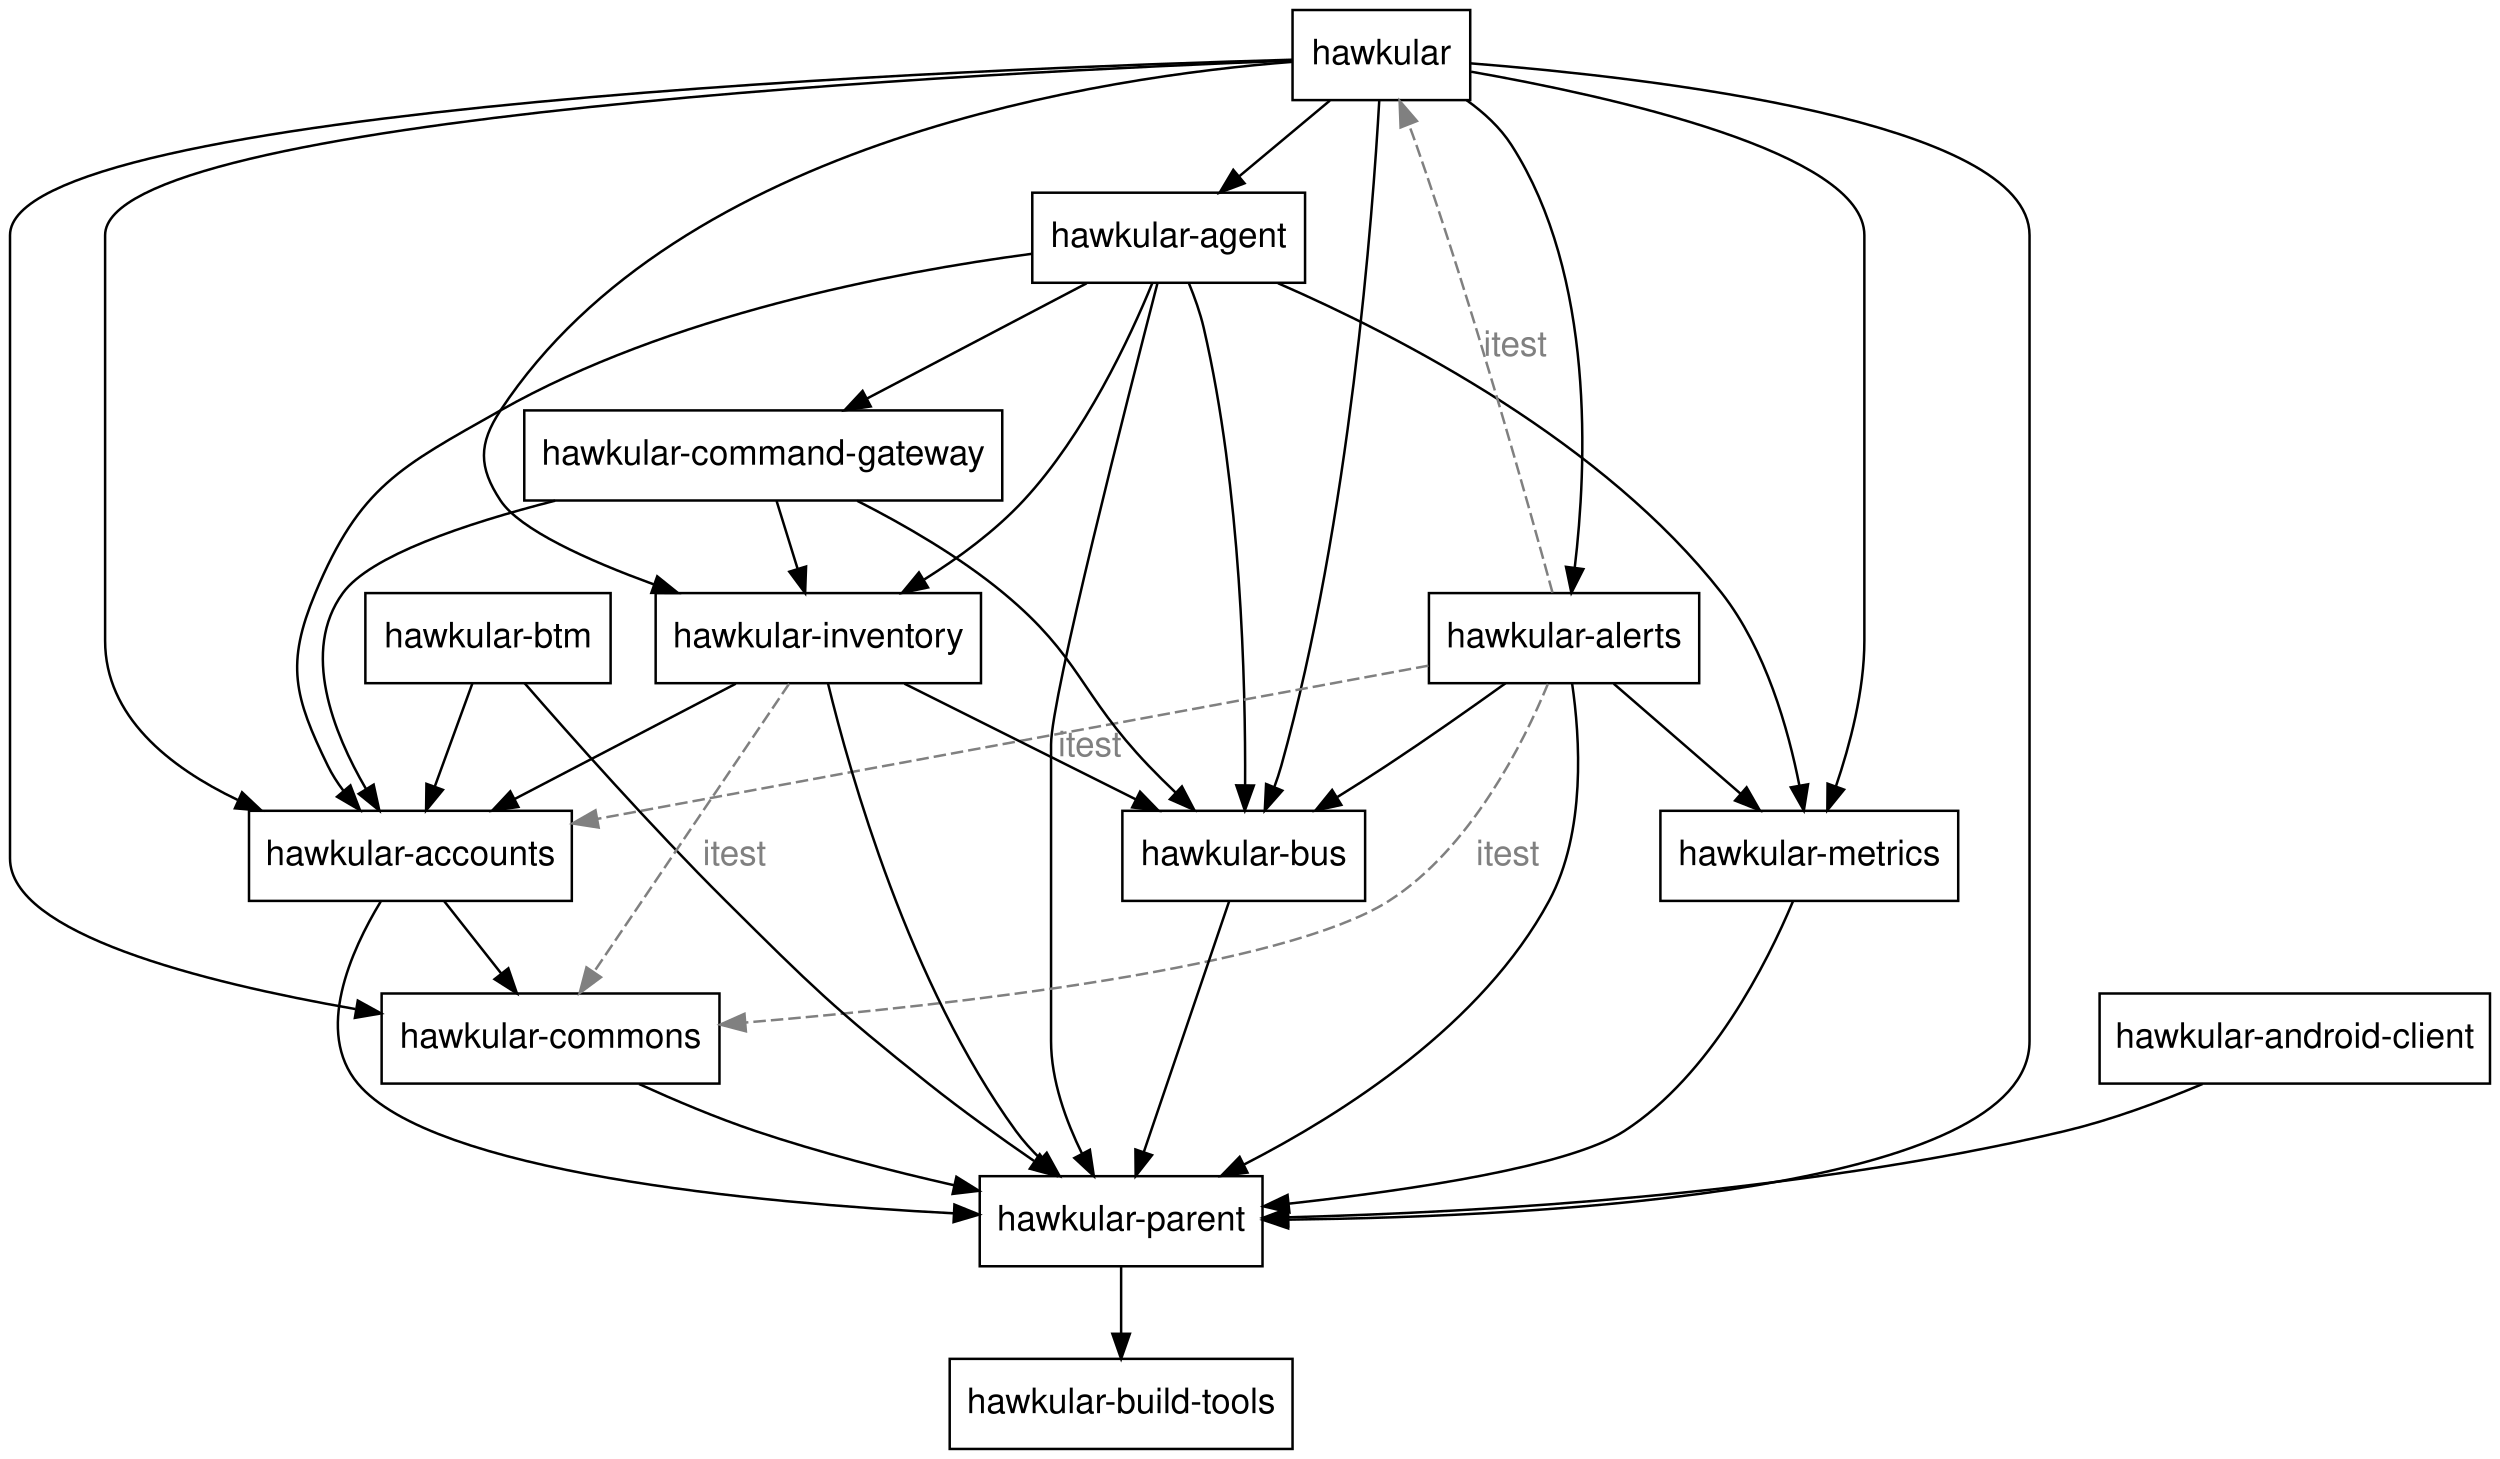
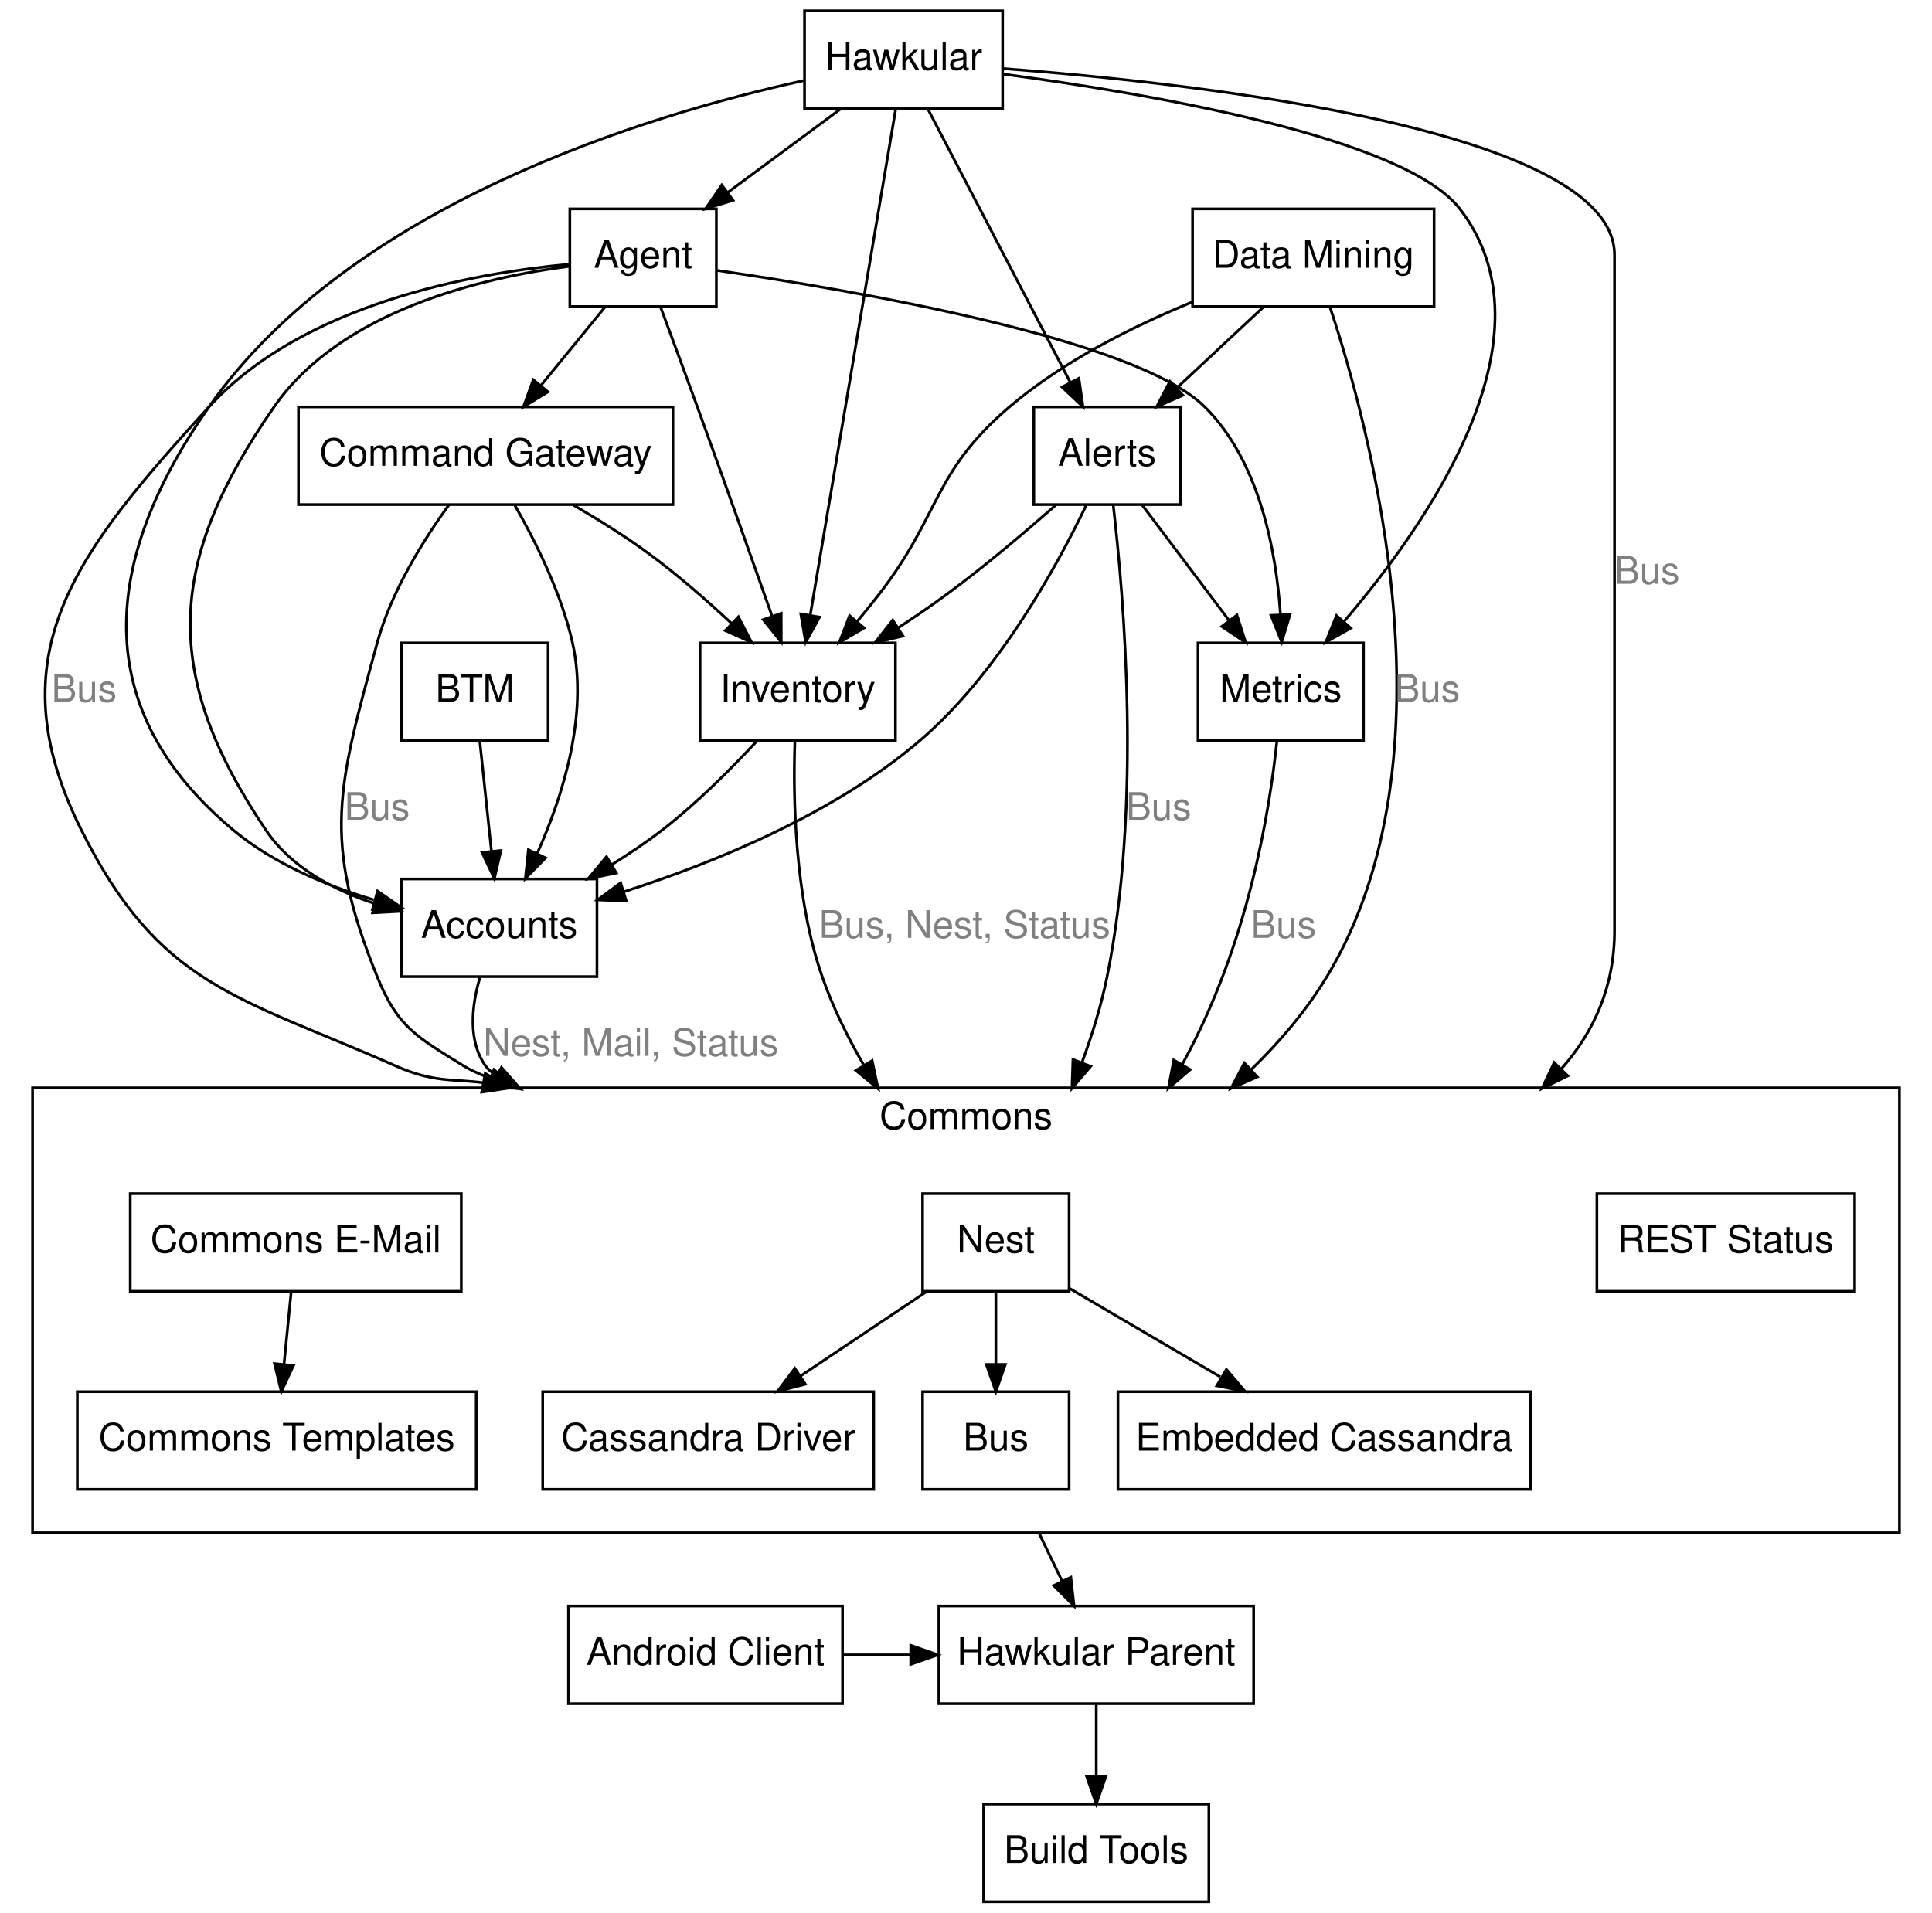
- <svg xmlns="http://www.w3.org/2000/svg" width="999pt" height="583pt" viewBox="0.00 0.00 999.00 583.00">
-   <g id="graph0" class="graph" transform="scale(1 1) rotate(0) translate(4 579)">
+ <svg xmlns="http://www.w3.org/2000/svg" width="712pt" height="705pt" viewBox="0.00 0.00 712.00 705.00">
+   <g id="graph0" class="graph" transform="scale(1 1) rotate(0) translate(4 701)">
+     <g id="clust1" class="cluster">
+       <polygon fill="none" stroke="black" points="8,-136 8,-300 696,-300 696,-136 8,-136" />
+       <text text-anchor="middle" x="352" y="-284.8" font-family="Helvetica,sans-Serif" font-size="14.00">Commons</text>
+     </g>
+     <g id="clust2" class="cluster" />
+     <g id="clust3" class="cluster" />
+     <g id="clust5" class="cluster" />
    <g id="node1" class="node">
-       <polygon fill="none" stroke="black" points="583.5,-575 512.5,-575 512.5,-539 583.5,-539 583.5,-575" />
-       <text text-anchor="middle" x="548" y="-553.3" font-family="Helvetica,sans-Serif" font-size="14.00">hawkular</text>
+       <polygon fill="none" stroke="black" points="365.5,-697 292.5,-697 292.5,-661 365.5,-661 365.5,-697" />
+       <text text-anchor="middle" x="329" y="-675.3" font-family="Helvetica,sans-Serif" font-size="14.00">Hawkular</text>
    </g>
    <g id="node2" class="node">
-       <polygon fill="none" stroke="black" points="224.5,-255 95.5,-255 95.5,-219 224.5,-219 224.5,-255" />
-       <text text-anchor="middle" x="160" y="-233.3" font-family="Helvetica,sans-Serif" font-size="14.00">hawkular-accounts</text>
+       <polygon fill="none" stroke="black" points="216,-377 144,-377 144,-341 216,-341 216,-377" />
+       <text text-anchor="middle" x="180" y="-355.3" font-family="Helvetica,sans-Serif" font-size="14.00">Accounts</text>
+     </g>
+     <g id="edge11" class="edge">
+       <path fill="none" stroke="black" d="M292.067,-671.258C234.705,-658.67 125.364,-625.776 73,-551 33.163,-494.113 28.691,-439.512 82,-395 96.723,-382.707 116.088,-374.591 133.714,-369.301" />
+       <polygon fill="black" stroke="black" points="135.135,-372.539 143.842,-366.503 133.271,-365.792 135.135,-372.539" />
+     </g>
+     <g id="node3" class="node">
+       <polygon fill="none" stroke="black" points="260,-624 206,-624 206,-588 260,-588 260,-624" />
+       <text text-anchor="middle" x="233" y="-602.3" font-family="Helvetica,sans-Serif" font-size="14.00">Agent</text>
    </g>
    <g id="edge12" class="edge">
-       <path fill="none" stroke="black" d="M512.138,-554.787C396.051,-550.389 38,-532.938 38,-485 38,-485 38,-485 38,-323 38,-292.85 63.395,-272.518 91.012,-259.321" />
-       <polygon fill="black" stroke="black" points="92.726,-262.389 100.43,-255.115 89.871,-255.997 92.726,-262.389" />
-     </g>
-     <g id="node3" class="node">
-       <polygon fill="none" stroke="black" points="517.5,-502 408.5,-502 408.5,-466 517.5,-466 517.5,-502" />
-       <text text-anchor="middle" x="463" y="-480.3" font-family="Helvetica,sans-Serif" font-size="14.00">hawkular-agent</text>
+       <path fill="none" stroke="black" d="M305.761,-660.813C293.262,-651.569 277.678,-640.043 264.142,-630.032" />
+       <polygon fill="black" stroke="black" points="266.146,-627.161 256.025,-624.029 261.984,-632.789 266.146,-627.161" />
+     </g>
+     <g id="node4" class="node">
+       <polygon fill="none" stroke="black" points="431,-551 377,-551 377,-515 431,-515 431,-551" />
+       <text text-anchor="middle" x="404" y="-529.3" font-family="Helvetica,sans-Serif" font-size="14.00">Alerts</text>
    </g>
    <g id="edge13" class="edge">
-       <path fill="none" stroke="black" d="M527.424,-538.813C516.566,-529.743 503.078,-518.477 491.254,-508.6" />
-       <polygon fill="black" stroke="black" points="493.305,-505.753 483.387,-502.029 488.818,-511.126 493.305,-505.753" />
-     </g>
-     <g id="node4" class="node">
-       <polygon fill="none" stroke="black" points="675,-342 567,-342 567,-306 675,-306 675,-342" />
-       <text text-anchor="middle" x="621" y="-320.3" font-family="Helvetica,sans-Serif" font-size="14.00">hawkular-alerts</text>
+       <path fill="none" stroke="black" d="M337.898,-660.916C350.866,-636.016 375.071,-589.544 390.316,-560.273" />
+       <polygon fill="black" stroke="black" points="393.598,-561.548 395.114,-551.062 387.39,-558.314 393.598,-561.548" />
+     </g>
+     <g id="node8" class="node">
+       <polygon fill="none" stroke="black" points="326,-464 254,-464 254,-428 326,-428 326,-464" />
+       <text text-anchor="middle" x="290" y="-442.3" font-family="Helvetica,sans-Serif" font-size="14.00">Inventory</text>
+     </g>
+     <g id="edge15" class="edge">
+       <path fill="none" stroke="black" d="M326.069,-660.637C319.333,-620.74 302.708,-522.273 294.598,-474.236" />
+       <polygon fill="black" stroke="black" points="298.028,-473.527 292.912,-464.249 291.126,-474.692 298.028,-473.527" />
+     </g>
+     <g id="node9" class="node">
+       <polygon fill="none" stroke="black" points="498.5,-464 437.5,-464 437.5,-428 498.5,-428 498.5,-464" />
+       <text text-anchor="middle" x="468" y="-442.3" font-family="Helvetica,sans-Serif" font-size="14.00">Metrics</text>
+     </g>
+     <g id="edge16" class="edge">
+       <path fill="none" stroke="black" d="M365.799,-673.663C419.088,-666.541 513.611,-650.455 534,-624 570.108,-577.149 522.578,-508.458 491.338,-471.956" />
+       <polygon fill="black" stroke="black" points="493.8,-469.455 484.573,-464.249 488.54,-474.073 493.8,-469.455" />
+     </g>
+     <g id="node14" class="node">
+       <polygon fill="none" stroke="black" points="390,-261 336,-261 336,-225 390,-225 390,-261" />
+       <text text-anchor="middle" x="363" y="-239.3" font-family="Helvetica,sans-Serif" font-size="14.00">Nest</text>
    </g>
    <g id="edge14" class="edge">
-       <path fill="none" stroke="black" d="M582.078,-538.937C588.966,-534.028 595.474,-528.052 600,-521 633.444,-468.897 630.106,-392.551 625.271,-352.247" />
-       <polygon fill="black" stroke="black" points="628.713,-351.571 623.931,-342.117 621.773,-352.489 628.713,-351.571" />
+       <path fill="none" stroke="black" d="M365.706,-675.718C437.812,-670.224 591,-653.125 591,-607 591,-607 591,-607 591,-358 591,-337.587 583.599,-320.83 571.463,-307.073" />
+       <polygon fill="black" stroke="black" points="573.756,-304.413 564.251,-299.734 568.764,-309.32 573.756,-304.413" />
+       <text text-anchor="middle" x="603" y="-485.8" font-family="Helvetica,sans-Serif" font-size="14.00" fill="grey">Bus</text>
+     </g>
+     <g id="node13" class="node">
+       <polygon fill="none" stroke="black" points="679.5,-261 584.5,-261 584.5,-225 679.5,-225 679.5,-261" />
+       <text text-anchor="middle" x="632" y="-239.3" font-family="Helvetica,sans-Serif" font-size="14.00">REST Status</text>
+     </g>
+     <g id="edge17" class="edge">
+       <path fill="none" stroke="black" d="M172.899,-340.762C169.835,-330.364 168.297,-317.363 175,-308 175.743,-306.962 177.028,-305.831 178.792,-304.62" />
+       <polygon fill="black" stroke="black" points="180.793,-307.511 187.822,-299.583 177.383,-301.397 180.793,-307.511" />
+       <text text-anchor="middle" x="228.5" y="-311.8" font-family="Helvetica,sans-Serif" font-size="14.00" fill="grey">Nest, Mail, Status</text>
+     </g>
+     <g id="node18" class="node">
+       <polygon fill="none" stroke="black" points="166,-261 44,-261 44,-225 166,-225 166,-261" />
+       <text text-anchor="middle" x="105" y="-239.3" font-family="Helvetica,sans-Serif" font-size="14.00">Commons E-Mail</text>
+     </g>
+     <g id="edge24" class="edge">
+       <path fill="none" stroke="black" d="M205.891,-602.858C173.831,-598.716 121.708,-586.575 97,-551 57.442,-494.044 55.295,-452.54 94,-395 103.152,-381.395 118.608,-373.076 133.915,-367.99" />
+       <polygon fill="black" stroke="black" points="135.258,-371.244 143.883,-365.092 133.304,-364.522 135.258,-371.244" />
    </g>
    <g id="node7" class="node">
-       <polygon fill="none" stroke="black" points="541.5,-255 444.5,-255 444.5,-219 541.5,-219 541.5,-255" />
-       <text text-anchor="middle" x="493" y="-233.3" font-family="Helvetica,sans-Serif" font-size="14.00">hawkular-bus</text>
-     </g>
-     <g id="edge15" class="edge">
-       <path fill="none" stroke="black" d="M547.15,-538.771C544.609,-494.104 535.459,-371.203 508,-273 507.216,-270.195 506.257,-267.318 505.207,-264.478" />
-       <polygon fill="black" stroke="black" points="508.412,-263.068 501.408,-255.119 501.926,-265.701 508.412,-263.068" />
-     </g>
-     <g id="node8" class="node">
-       <polygon fill="none" stroke="black" points="283.5,-182 148.5,-182 148.5,-146 283.5,-146 283.5,-182" />
-       <text text-anchor="middle" x="216" y="-160.3" font-family="Helvetica,sans-Serif" font-size="14.00">hawkular-commons</text>
-     </g>
-     <g id="edge16" class="edge">
-       <path fill="none" stroke="black" d="M512.466,-555.148C391.033,-551.769 0,-536.864 0,-485 0,-485 0,-485 0,-236 0,-205.993 76.185,-186.585 138.063,-175.771" />
-       <polygon fill="black" stroke="black" points="138.974,-179.167 148.249,-174.045 137.805,-172.265 138.974,-179.167" />
+       <polygon fill="none" stroke="black" points="244,-551 106,-551 106,-515 244,-515 244,-551" />
+       <text text-anchor="middle" x="175" y="-529.3" font-family="Helvetica,sans-Serif" font-size="14.00">Command Gateway</text>
+     </g>
+     <g id="edge20" class="edge">
+       <path fill="none" stroke="black" d="M218.96,-587.813C211.907,-579.179 203.228,-568.555 195.45,-559.034" />
+       <polygon fill="black" stroke="black" points="197.948,-556.559 188.911,-551.029 192.527,-560.988 197.948,-556.559" />
+     </g>
+     <g id="edge22" class="edge">
+       <path fill="none" stroke="black" d="M239.362,-587.996C243.32,-577.374 248.497,-563.404 253,-551 262.498,-524.838 273.128,-494.888 280.548,-473.868" />
+       <polygon fill="black" stroke="black" points="283.89,-474.917 283.914,-464.322 277.288,-472.589 283.89,-474.917" />
+     </g>
+     <g id="edge23" class="edge">
+       <path fill="none" stroke="black" d="M260.206,-601.328C310.366,-594.024 414.624,-576.178 440,-551 460.258,-530.899 466.314,-497.8 467.9,-474.346" />
+       <polygon fill="black" stroke="black" points="471.398,-474.477 468.35,-464.33 464.405,-474.163 471.398,-474.477" />
+     </g>
+     <g id="edge21" class="edge">
+       <path fill="none" stroke="black" d="M205.777,-603.612C170.011,-600.277 107.688,-589.001 73,-551 24.182,-497.519 -6.383,-459.767 26,-395 54.82,-337.359 83.048,-334.034 142,-308 155.852,-301.883 162.594,-303.37 174.088,-301.888" />
+       <polygon fill="black" stroke="black" points="174.831,-305.309 184,-300 173.522,-298.433 174.831,-305.309" />
+       <text text-anchor="middle" x="27" y="-442.3" font-family="Helvetica,sans-Serif" font-size="14.00" fill="grey">Bus</text>
+     </g>
+     <g id="edge25" class="edge">
+       <path fill="none" stroke="black" d="M396.304,-514.754C385.482,-492.193 363.821,-452.642 335,-428 303.323,-400.916 259.17,-382.971 226.088,-372.351" />
+       <polygon fill="black" stroke="black" points="226.791,-368.904 216.203,-369.288 224.719,-375.591 226.791,-368.904" />
+     </g>
+     <g id="edge27" class="edge">
+       <path fill="none" stroke="black" d="M385.142,-514.877C373.818,-504.888 358.945,-492.272 345,-482 339.367,-477.851 333.248,-473.665 327.206,-469.702" />
+       <polygon fill="black" stroke="black" points="328.777,-466.551 318.474,-464.085 324.991,-472.438 328.777,-466.551" />
+     </g>
+     <g id="edge26" class="edge">
+       <path fill="none" stroke="black" d="M416.951,-514.799C426.147,-502.587 438.641,-485.992 448.967,-472.278" />
+       <polygon fill="black" stroke="black" points="451.849,-474.269 455.068,-464.175 446.257,-470.059 451.849,-474.269" />
+     </g>
+     <g id="edge28" class="edge">
+       <path fill="none" stroke="black" d="M406.248,-514.912C410.189,-481.226 416.777,-404.048 404,-341 401.867,-330.474 398.554,-319.672 394.715,-309.273" />
+       <polygon fill="black" stroke="black" points="397.941,-307.913 391.06,-299.857 391.416,-310.446 397.941,-307.913" />
+       <text text-anchor="middle" x="423" y="-398.8" font-family="Helvetica,sans-Serif" font-size="14.00" fill="grey">Bus</text>
+     </g>
+     <g id="node5" class="node">
+       <polygon fill="none" stroke="black" points="198,-464 144,-464 144,-428 198,-428 198,-464" />
+       <text text-anchor="middle" x="171" y="-442.3" font-family="Helvetica,sans-Serif" font-size="14.00">BTM</text>
+     </g>
+     <g id="edge29" class="edge">
+       <path fill="none" stroke="black" d="M172.821,-427.799C174.053,-416.163 175.707,-400.548 177.116,-387.237" />
+       <polygon fill="black" stroke="black" points="180.609,-387.488 178.181,-377.175 173.648,-386.751 180.609,-387.488" />
+     </g>
+     <g id="node6" class="node">
+       <polygon fill="none" stroke="black" points="441.5,-36 358.5,-36 358.5,-0 441.5,-0 441.5,-36" />
+       <text text-anchor="middle" x="400" y="-14.3" font-family="Helvetica,sans-Serif" font-size="14.00">Build Tools</text>
+     </g>
+     <g id="edge30" class="edge">
+       <path fill="none" stroke="black" d="M185.662,-514.871C193.289,-501.559 202.901,-482.336 207,-464 212.937,-437.44 203.338,-407.375 193.982,-386.427" />
+       <polygon fill="black" stroke="black" points="197.061,-384.751 189.618,-377.21 190.734,-387.746 197.061,-384.751" />
+     </g>
+     <g id="edge32" class="edge">
+       <path fill="none" stroke="black" d="M207.239,-514.855C216.458,-509.513 226.346,-503.349 235,-497 245.567,-489.247 256.407,-479.776 265.639,-471.171" />
+       <polygon fill="black" stroke="black" points="268.135,-473.627 272.975,-464.202 263.314,-468.552 268.135,-473.627" />
+     </g>
+     <g id="edge31" class="edge">
+       <path fill="none" stroke="black" d="M161.508,-514.995C152.024,-501.901 140.146,-482.898 135,-464 120.637,-411.254 114.469,-391.665 135,-341 142.673,-322.066 149.671,-318.821 167,-308 168.882,-306.825 172.237,-305.277 176.762,-303.441" />
+       <polygon fill="black" stroke="black" points="178.034,-306.701 186.106,-299.84 175.517,-300.17 178.034,-306.701" />
+       <text text-anchor="middle" x="135" y="-398.8" font-family="Helvetica,sans-Serif" font-size="14.00" fill="grey">Bus</text>
+     </g>
+     <g id="edge36" class="edge">
+       <path fill="none" stroke="black" d="M274.771,-427.667C265.336,-417.485 252.639,-404.744 240,-395 234.222,-390.546 227.823,-386.242 221.421,-382.266" />
+       <polygon fill="black" stroke="black" points="223.122,-379.205 212.746,-377.065 219.523,-385.209 223.122,-379.205" />
+     </g>
+     <g id="edge37" class="edge">
+       <path fill="none" stroke="black" d="M288.95,-427.898C288.223,-406.84 288.818,-370.27 299,-341 302.865,-329.889 308.289,-318.808 314.362,-308.319" />
+       <polygon fill="black" stroke="black" points="317.419,-310.029 319.596,-299.66 311.428,-306.408 317.419,-310.029" />
+       <text text-anchor="middle" x="351.5" y="-355.3" font-family="Helvetica,sans-Serif" font-size="14.00" fill="grey">Bus, Nest, Status</text>
+     </g>
+     <g id="edge38" class="edge">
+       <path fill="none" stroke="black" d="M466.579,-427.795C463.864,-402.305 456.294,-353.432 431.725,-308.709" />
+       <polygon fill="black" stroke="black" points="434.621,-306.727 426.581,-299.828 428.564,-310.235 434.621,-306.727" />
+       <text text-anchor="middle" x="469" y="-355.3" font-family="Helvetica,sans-Serif" font-size="14.00" fill="grey">Bus</text>
    </g>
    <g id="node10" class="node">
-       <polygon fill="none" stroke="black" points="388,-342 258,-342 258,-306 388,-306 388,-342" />
-       <text text-anchor="middle" x="323" y="-320.3" font-family="Helvetica,sans-Serif" font-size="14.00">hawkular-inventory</text>
-     </g>
-     <g id="edge17" class="edge">
-       <path fill="none" stroke="black" d="M512.47,-554.281C438.218,-548.529 267.573,-523.544 196,-415 187.192,-401.643 187.173,-392.345 196,-379 203.656,-367.426 230.388,-355.269 257.364,-345.427" />
-       <polygon fill="black" stroke="black" points="258.633,-348.691 266.885,-342.047 256.291,-342.094 258.633,-348.691" />
+       <polygon fill="none" stroke="black" points="458,-109 342,-109 342,-73 458,-73 458,-109" />
+       <text text-anchor="middle" x="400" y="-87.3" font-family="Helvetica,sans-Serif" font-size="14.00">Hawkular Parent</text>
+     </g>
+     <g id="edge1" class="edge">
+       <path fill="none" stroke="black" d="M400,-72.813C400,-64.79 400,-55.047 400,-46.069" />
+       <polygon fill="black" stroke="black" points="403.5,-46.029 400,-36.029 396.5,-46.029 403.5,-46.029" />
    </g>
    <g id="node11" class="node">
-       <polygon fill="none" stroke="black" points="778.5,-255 659.5,-255 659.5,-219 778.5,-219 778.5,-255" />
-       <text text-anchor="middle" x="719" y="-233.3" font-family="Helvetica,sans-Serif" font-size="14.00">hawkular-metrics</text>
-     </g>
-     <g id="edge18" class="edge">
-       <path fill="none" stroke="black" d="M583.85,-550.346C639.664,-540.518 741,-518.114 741,-485 741,-485 741,-485 741,-323 741,-303.055 735.253,-281.294 729.633,-264.783" />
-       <polygon fill="black" stroke="black" points="732.881,-263.47 726.204,-255.244 726.294,-265.838 732.881,-263.47" />
+       <polygon fill="none" stroke="black" points="306.5,-109 205.5,-109 205.5,-73 306.5,-73 306.5,-109" />
+       <text text-anchor="middle" x="256" y="-87.3" font-family="Helvetica,sans-Serif" font-size="14.00">Android Client</text>
+     </g>
+     <g id="edge10" class="edge">
+       <path fill="none" stroke="black" d="M306.625,-91C314.923,-91 323.221,-91 331.519,-91" />
+       <polygon fill="black" stroke="black" points="331.641,-94.5 341.641,-91 331.641,-87.5 331.641,-94.5" />
    </g>
    <g id="node12" class="node">
-       <polygon fill="none" stroke="black" points="500.5,-109 387.5,-109 387.5,-73 500.5,-73 500.5,-109" />
-       <text text-anchor="middle" x="444" y="-87.3" font-family="Helvetica,sans-Serif" font-size="14.00">hawkular-parent</text>
+       <polygon fill="none" stroke="black" points="524.5,-624 435.5,-624 435.5,-588 524.5,-588 524.5,-624" />
+       <text text-anchor="middle" x="480" y="-602.3" font-family="Helvetica,sans-Serif" font-size="14.00">Data Mining</text>
+     </g>
+     <g id="edge34" class="edge">
+       <path fill="none" stroke="black" d="M461.603,-587.813C451.987,-578.83 440.066,-567.693 429.568,-557.886" />
+       <polygon fill="black" stroke="black" points="431.925,-555.298 422.228,-551.029 427.146,-560.413 431.925,-555.298" />
+     </g>
+     <g id="edge33" class="edge">
+       <path fill="none" stroke="black" d="M435.445,-589.704C413.551,-580.725 387.71,-567.809 368,-551 339.576,-526.759 342.852,-511.553 320,-482 317.411,-478.652 314.612,-475.195 311.8,-471.815" />
+       <polygon fill="black" stroke="black" points="314.445,-469.522 305.308,-464.159 309.106,-474.05 314.445,-469.522" />
+     </g>
+     <g id="edge35" class="edge">
+       <path fill="none" stroke="black" d="M486.088,-587.97C500.843,-543.516 533.847,-421.819 485,-341 477.506,-328.6 467.809,-317.144 457.16,-306.78" />
+       <polygon fill="black" stroke="black" points="459.352,-304.038 449.65,-299.78 454.579,-309.159 459.352,-304.038" />
+       <text text-anchor="middle" x="522" y="-442.3" font-family="Helvetica,sans-Serif" font-size="14.00" fill="grey">Bus</text>
+     </g>
+     <g id="node15" class="node">
+       <polygon fill="none" stroke="black" points="390,-188 336,-188 336,-152 390,-152 390,-188" />
+       <text text-anchor="middle" x="363" y="-166.3" font-family="Helvetica,sans-Serif" font-size="14.00">Bus</text>
    </g>
    <g id="edge2" class="edge">
-       <path fill="none" stroke="black" d="M583.741,-553.679C654.791,-548.081 807,-530.75 807,-485 807,-485 807,-485 807,-163 807,-103.34 615.761,-92.881 510.897,-91.631" />
-       <polygon fill="black" stroke="black" points="510.751,-88.129 500.719,-91.535 510.685,-95.129 510.751,-88.129" />
-     </g>
-     <g id="edge36" class="edge">
-       <path fill="none" stroke="black" d="M173.556,-218.813C180.366,-210.179 188.745,-199.555 196.255,-190.034" />
-       <polygon fill="black" stroke="black" points="199.124,-192.048 202.569,-182.029 193.628,-187.713 199.124,-192.048" />
+       <path fill="none" stroke="black" d="M363,-224.813C363,-216.789 363,-207.047 363,-198.069" />
+       <polygon fill="black" stroke="black" points="366.5,-198.029 363,-188.029 359.5,-198.029 366.5,-198.029" />
+     </g>
+     <g id="node16" class="node">
+       <polygon fill="none" stroke="black" points="560,-188 408,-188 408,-152 560,-152 560,-188" />
+       <text text-anchor="middle" x="484" y="-166.3" font-family="Helvetica,sans-Serif" font-size="14.00">Embedded Cassandra</text>
    </g>
    <g id="edge3" class="edge">
-       <path fill="none" stroke="black" d="M148.122,-218.729C136.137,-198.96 121.681,-166.655 139,-146 168.779,-110.485 296.742,-98.314 377.162,-94.153" />
-       <polygon fill="black" stroke="black" points="377.392,-97.646 387.209,-93.662 377.05,-90.654 377.392,-97.646" />
-     </g>
-     <g id="edge26" class="edge">
-       <path fill="none" stroke="black" d="M408.473,-477.604C352.2,-470.157 263.374,-453.04 196,-415 155.771,-392.286 139.825,-384.622 122,-342 110.137,-313.634 113.538,-300.643 127,-273 128.671,-269.57 130.796,-266.249 133.16,-263.108" />
-       <polygon fill="black" stroke="black" points="136.02,-265.148 139.83,-255.262 130.687,-260.614 136.02,-265.148" />
-     </g>
-     <g id="edge23" class="edge">
-       <path fill="none" stroke="black" d="M471.051,-465.89C473.351,-460.303 475.608,-453.992 477,-448 491.931,-383.73 493.763,-305.722 493.543,-265.279" />
-       <polygon fill="black" stroke="black" points="497.042,-265.105 493.44,-255.141 490.042,-265.177 497.042,-265.105" />
-     </g>
-     <g id="node9" class="node">
-       <polygon fill="none" stroke="black" points="396.5,-415 205.5,-415 205.5,-379 396.5,-379 396.5,-415" />
-       <text text-anchor="middle" x="301" y="-393.3" font-family="Helvetica,sans-Serif" font-size="14.00">hawkular-command-gateway</text>
-     </g>
-     <g id="edge22" class="edge">
-       <path fill="none" stroke="black" d="M430.217,-465.799C404.882,-452.506 369.653,-434.021 342.377,-419.71" />
-       <polygon fill="black" stroke="black" points="343.939,-416.577 333.458,-415.03 340.686,-422.776 343.939,-416.577" />
-     </g>
-     <g id="edge24" class="edge">
-       <path fill="none" stroke="black" d="M456.496,-465.937C447.479,-443.929 429.483,-405.355 405,-379 393.675,-366.809 379.064,-356.064 365.319,-347.434" />
-       <polygon fill="black" stroke="black" points="366.824,-344.253 356.456,-342.074 363.202,-350.244 366.824,-344.253" />
-     </g>
-     <g id="edge25" class="edge">
-       <path fill="none" stroke="black" d="M506.691,-465.821C556.438,-444.129 636.894,-402.226 684,-342 701.63,-319.46 710.621,-287.565 715.041,-265.054" />
-       <polygon fill="black" stroke="black" points="718.499,-265.599 716.813,-255.139 711.608,-264.367 718.499,-265.599" />
+       <path fill="none" stroke="black" d="M390.155,-226.066C406.531,-216.457 427.648,-204.066 445.702,-193.472" />
+       <polygon fill="black" stroke="black" points="447.969,-196.2 454.823,-188.121 444.426,-190.163 447.969,-196.2" />
+     </g>
+     <g id="node17" class="node">
+       <polygon fill="none" stroke="black" points="318,-188 196,-188 196,-152 318,-152 318,-188" />
+       <text text-anchor="middle" x="257" y="-166.3" font-family="Helvetica,sans-Serif" font-size="14.00">Cassandra Driver</text>
+     </g>
+     <g id="edge4" class="edge">
+       <path fill="none" stroke="black" d="M337.61,-224.994C323.684,-215.666 306.229,-203.974 291.126,-193.858" />
+       <polygon fill="black" stroke="black" points="292.806,-190.771 282.55,-188.114 288.91,-196.587 292.806,-190.771" />
+     </g>
+     <g id="edge6" class="edge">
+       <path fill="none" stroke="black" d="M378.801,-136.117C381.659,-130.169 384.605,-124.038 387.358,-118.309" />
+       <polygon fill="black" stroke="black" points="390.635,-119.57 391.811,-109.041 384.326,-116.539 390.635,-119.57" />
+     </g>
+     <g id="node19" class="node">
+       <polygon fill="none" stroke="black" points="171.5,-188 24.5,-188 24.5,-152 171.5,-152 171.5,-188" />
+       <text text-anchor="middle" x="98" y="-166.3" font-family="Helvetica,sans-Serif" font-size="14.00">Commons Templates</text>
    </g>
    <g id="edge5" class="edge">
-       <path fill="none" stroke="black" d="M458.493,-465.722C446.73,-420.362 416,-300.089 416,-281.5 416,-281.5 416,-281.5 416,-163 416,-147.326 421.978,-130.978 428.41,-117.926" />
-       <polygon fill="black" stroke="black" points="431.517,-119.537 433.094,-109.06 425.328,-116.267 431.517,-119.537" />
-     </g>
-     <g id="edge27" class="edge">
-       <path fill="none" stroke="gray" stroke-dasharray="5,2" d="M616.372,-342.204C607.021,-376.513 584.818,-455.758 562,-521 561.048,-523.722 560.009,-526.544 558.941,-529.351" />
-       <polygon fill="gray" stroke="gray" points="555.68,-528.08 555.284,-538.667 562.196,-530.638 555.68,-528.08" />
-       <text text-anchor="middle" x="601.5" y="-436.8" font-family="Helvetica,sans-Serif" font-size="14.00" fill="grey">itest</text>
-     </g>
-     <g id="edge28" class="edge">
-       <path fill="none" stroke="gray" stroke-dasharray="5,2" d="M566.762,-312.999C484.435,-297.82 327.696,-268.92 234.661,-251.766" />
-       <polygon fill="gray" stroke="gray" points="235.221,-248.31 224.752,-249.939 233.952,-255.194 235.221,-248.31" />
-       <text text-anchor="middle" x="431.5" y="-276.8" font-family="Helvetica,sans-Serif" font-size="14.00" fill="grey">itest</text>
-     </g>
-     <g id="edge30" class="edge">
-       <path fill="none" stroke="black" d="M597.589,-305.957C583.869,-296.11 566.119,-283.61 550,-273 543.731,-268.874 536.995,-264.601 530.427,-260.518" />
-       <polygon fill="black" stroke="black" points="531.984,-257.366 521.635,-255.099 528.312,-263.325 531.984,-257.366" />
-     </g>
-     <g id="edge29" class="edge">
-       <path fill="none" stroke="gray" stroke-dasharray="5,2" d="M614.554,-305.733C604.729,-282.001 583.635,-239.876 551,-219 509.512,-192.461 379.312,-177.553 293.98,-170.405" />
-       <polygon fill="gray" stroke="gray" points="294.058,-166.899 283.805,-169.571 293.486,-173.876 294.058,-166.899" />
-       <text text-anchor="middle" x="598.5" y="-233.3" font-family="Helvetica,sans-Serif" font-size="14.00" fill="grey">itest</text>
-     </g>
-     <g id="edge31" class="edge">
-       <path fill="none" stroke="black" d="M640.832,-305.799C655.443,-293.126 675.495,-275.734 691.632,-261.738" />
-       <polygon fill="black" stroke="black" points="693.937,-264.372 699.198,-255.175 689.35,-259.084 693.937,-264.372" />
-     </g>
-     <g id="edge6" class="edge">
-       <path fill="none" stroke="black" d="M624.202,-305.975C627.374,-284.35 629.858,-246.535 615,-219 588.445,-169.786 533.595,-134.4 493.144,-113.677" />
-       <polygon fill="black" stroke="black" points="494.484,-110.434 483.973,-109.102 491.359,-116.698 494.484,-110.434" />
-     </g>
-     <g id="node5" class="node">
-       <polygon fill="none" stroke="black" points="240,-342 142,-342 142,-306 240,-306 240,-342" />
-       <text text-anchor="middle" x="191" y="-320.3" font-family="Helvetica,sans-Serif" font-size="14.00">hawkular-btm</text>
-     </g>
-     <g id="edge32" class="edge">
-       <path fill="none" stroke="black" d="M184.727,-305.799C180.441,-294.047 174.675,-278.238 169.789,-264.842" />
-       <polygon fill="black" stroke="black" points="172.978,-263.371 166.264,-255.175 166.402,-265.769 172.978,-263.371" />
-     </g>
-     <g id="edge7" class="edge">
-       <path fill="none" stroke="black" d="M205.653,-305.964C223.911,-284.973 256.332,-248.47 286,-219 320.383,-184.847 329.091,-176.191 367,-146 380.411,-135.32 395.774,-124.316 409.232,-115.051" />
-       <polygon fill="black" stroke="black" points="411.471,-117.761 417.761,-109.235 407.528,-111.977 411.471,-117.761" />
-     </g>
-     <g id="node6" class="node">
-       <polygon fill="none" stroke="black" points="512.5,-36 375.5,-36 375.5,-0 512.5,-0 512.5,-36" />
-       <text text-anchor="middle" x="444" y="-14.3" font-family="Helvetica,sans-Serif" font-size="14.00">hawkular-build-tools</text>
-     </g>
-     <g id="edge8" class="edge">
-       <path fill="none" stroke="black" d="M487.187,-218.916C478.751,-194.125 463.038,-147.948 453.07,-118.656" />
-       <polygon fill="black" stroke="black" points="456.341,-117.401 449.806,-109.062 449.714,-119.656 456.341,-117.401" />
-     </g>
-     <g id="edge9" class="edge">
-       <path fill="none" stroke="black" d="M251.378,-145.817C265.636,-139.33 282.38,-132.254 298,-127 323.518,-118.416 352.211,-111.062 377.364,-105.341" />
-       <polygon fill="black" stroke="black" points="378.181,-108.745 387.178,-103.151 376.656,-101.914 378.181,-108.745" />
-     </g>
-     <g id="edge19" class="edge">
-       <path fill="none" stroke="black" d="M217.842,-378.931C181.106,-369.541 143.783,-356.792 133,-342 116.195,-318.947 129.104,-286.323 142.222,-263.79" />
-       <polygon fill="black" stroke="black" points="145.309,-265.451 147.579,-255.102 139.351,-261.777 145.309,-265.451" />
-     </g>
-     <g id="edge20" class="edge">
-       <path fill="none" stroke="black" d="M338.536,-378.87C357.135,-369.424 379.333,-356.644 397,-342 427.844,-316.435 427.321,-301.963 455,-273 458.385,-269.458 462.056,-265.834 465.736,-262.324" />
-       <polygon fill="black" stroke="black" points="468.293,-264.725 473.215,-255.343 463.516,-259.608 468.293,-264.725" />
-     </g>
-     <g id="edge21" class="edge">
-       <path fill="none" stroke="black" d="M306.326,-378.813C308.839,-370.702 311.896,-360.836 314.703,-351.777" />
-       <polygon fill="black" stroke="black" points="318.107,-352.617 317.723,-342.029 311.42,-350.545 318.107,-352.617" />
-     </g>
-     <g id="edge33" class="edge">
-       <path fill="none" stroke="black" d="M290.015,-305.799C264.523,-292.506 229.077,-274.021 201.632,-259.71" />
-       <polygon fill="black" stroke="black" points="203.143,-256.551 192.658,-255.03 199.906,-262.757 203.143,-256.551" />
-     </g>
-     <g id="edge34" class="edge">
-       <path fill="none" stroke="black" d="M357.402,-305.799C384.104,-292.448 421.279,-273.861 449.953,-259.524" />
-       <polygon fill="black" stroke="black" points="451.561,-262.633 458.94,-255.03 448.43,-256.372 451.561,-262.633" />
-     </g>
-     <g id="edge35" class="edge">
-       <path fill="none" stroke="gray" stroke-dasharray="5,2" d="M311.345,-305.79C292.532,-278.01 255.364,-223.126 233.403,-190.698" />
-       <polygon fill="gray" stroke="gray" points="236.146,-188.506 227.64,-182.188 230.35,-192.431 236.146,-188.506" />
-       <text text-anchor="middle" x="289.5" y="-233.3" font-family="Helvetica,sans-Serif" font-size="14.00" fill="grey">itest</text>
-     </g>
-     <g id="edge10" class="edge">
-       <path fill="none" stroke="black" d="M326.873,-305.875C335.602,-269.994 359.443,-185.417 402,-127 404.854,-123.083 408.24,-119.336 411.833,-115.847" />
-       <polygon fill="black" stroke="black" points="414.279,-118.354 419.394,-109.076 409.609,-113.14 414.279,-118.354" />
-     </g>
-     <g id="edge11" class="edge">
-       <path fill="none" stroke="black" d="M712.451,-218.789C702.12,-194.149 679.586,-149.334 645,-127 623.217,-112.933 560.603,-103.508 510.989,-98.017" />
-       <polygon fill="black" stroke="black" points="511.253,-94.525 500.937,-96.938 510.506,-101.485 511.253,-94.525" />
-     </g>
-     <g id="edge1" class="edge">
-       <path fill="none" stroke="black" d="M444,-72.813C444,-64.79 444,-55.047 444,-46.069" />
-       <polygon fill="black" stroke="black" points="447.5,-46.029 444,-36.029 440.5,-46.029 447.5,-46.029" />
-     </g>
-     <g id="node13" class="node">
-       <polygon fill="none" stroke="black" points="991,-182 835,-182 835,-146 991,-146 991,-182" />
-       <text text-anchor="middle" x="913" y="-160.3" font-family="Helvetica,sans-Serif" font-size="14.00">hawkular-android-client</text>
-     </g>
-     <g id="edge4" class="edge">
-       <path fill="none" stroke="black" d="M876.162,-145.849C859.637,-138.876 839.692,-131.431 821,-127 714.556,-101.765 587.183,-94.548 511.076,-92.588" />
-       <polygon fill="black" stroke="black" points="510.764,-89.079 500.685,-92.345 510.6,-96.078 510.764,-89.079" />
+       <path fill="none" stroke="black" d="M103.305,-224.813C102.514,-216.789 101.554,-207.047 100.669,-198.069" />
+       <polygon fill="black" stroke="black" points="104.143,-197.637 99.679,-188.029 97.177,-198.324 104.143,-197.637" />
    </g>
  </g>
</svg>
